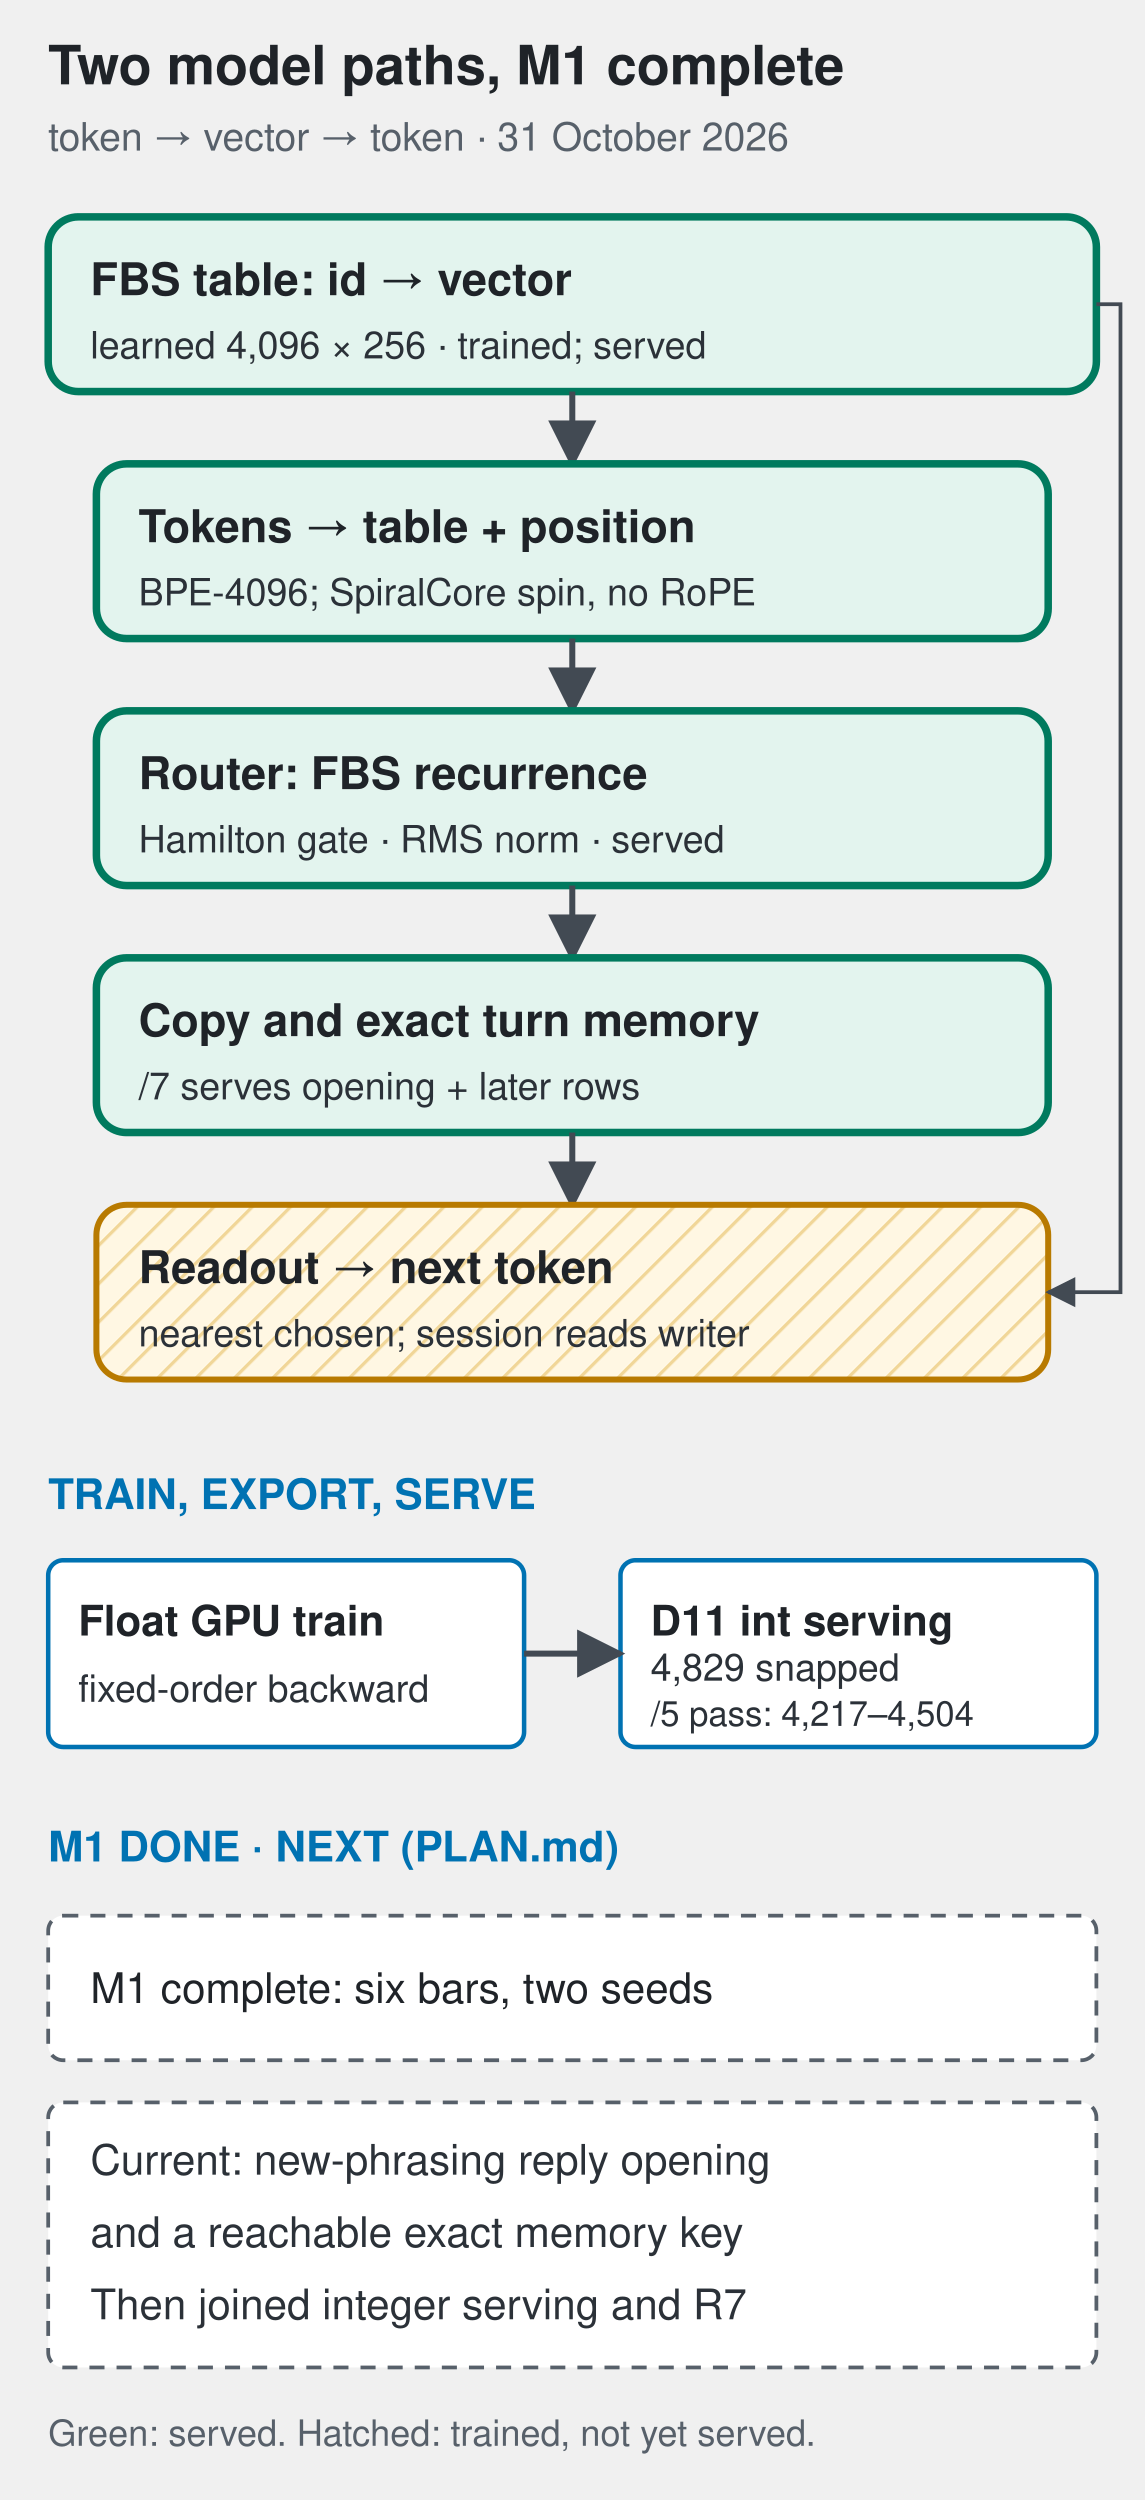
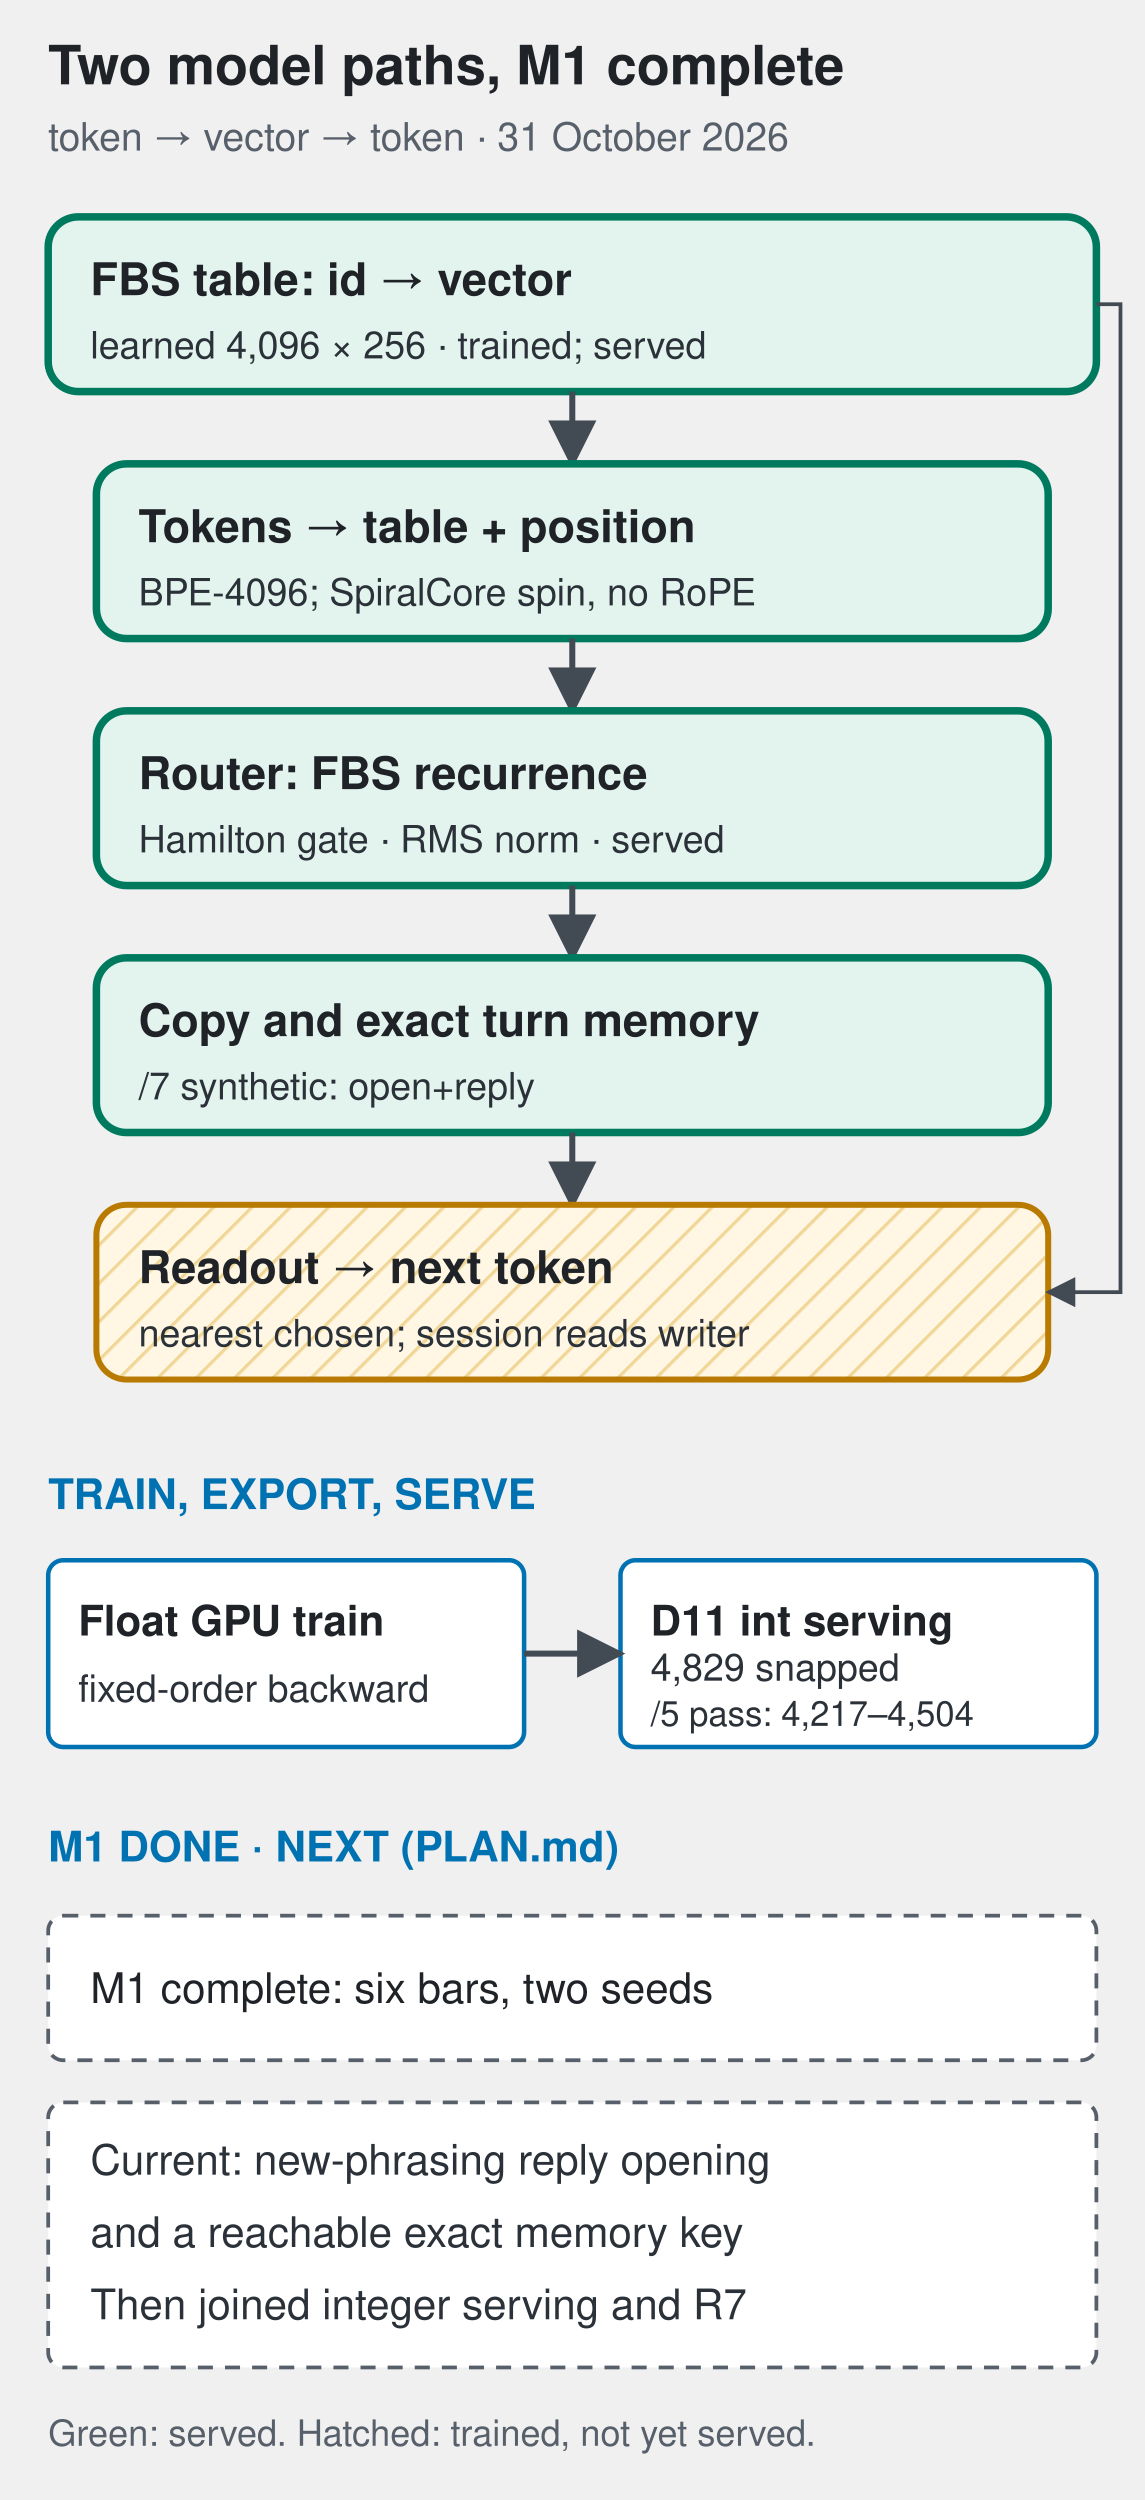
<svg xmlns="http://www.w3.org/2000/svg" viewBox="0 0 380 830" width="380" height="830" role="img" aria-labelledby="t d" font-family="-apple-system, BlinkMacSystemFont, 'Segoe UI', Helvetica, Arial, sans-serif">
  <defs>
    <marker id="ah" viewBox="0 0 10 10" refX="9" refY="5" markerWidth="8" markerHeight="8" orient="auto-start-reverse">
      <path d="M0,0 L10,5 L0,10 z" fill="#424A53" />
    </marker>
    <pattern id="hP" width="9" height="9" patternUnits="userSpaceOnUse" patternTransform="rotate(45)">
      <rect width="9" height="9" fill="#FFF7E3" />
      <line x1="0" y1="0" x2="0" y2="9" stroke="#F1D79A" stroke-width="2.2" />
    </pattern>
    <pattern id="hF" width="8" height="8" patternUnits="userSpaceOnUse">
      <rect width="8" height="8" fill="#F0F2F4" />
      <path d="M0,0 L8,8 M8,0 L0,8" stroke="#D3D8DD" stroke-width="1" />
    </pattern>
  </defs>
  <text x="16" y="28" font-size="18" font-weight="700" fill="#1F2328" text-anchor="start">Two model paths, M1 complete</text>
  <text x="16" y="50" font-size="13" font-weight="400" fill="#57606A" text-anchor="start">token → vector → token · 31 October 2026</text>
  <rect x="16" y="72" width="348" height="58" rx="10" fill="#E3F4EE" stroke="#007A5E" stroke-width="2.5" />
  <text x="30" y="98" font-size="15" font-weight="700" fill="#1F2328" text-anchor="start">FBS table: id → vector</text>
  <text x="30" y="119" font-size="12.5" font-weight="400" fill="#2B3138" text-anchor="start">learned 4,096 × 256 · trained; served</text>
  <path d="M190,130 L190,154" fill="none" stroke="#424A53" stroke-width="2" marker-end="url(#ah)" />
  <rect x="32" y="154" width="316" height="58" rx="10" fill="#E3F4EE" stroke="#007A5E" stroke-width="2.5" />
  <text x="46" y="180" font-size="15" font-weight="700" fill="#1F2328" text-anchor="start">Tokens → table + position</text>
  <text x="46" y="201" font-size="12.5" font-weight="400" fill="#2B3138" text-anchor="start">BPE-4096; SpiralCore spin, no RoPE</text>
  <path d="M190,212 L190,236" fill="none" stroke="#424A53" stroke-width="2" marker-end="url(#ah)" />
  <rect x="32" y="236" width="316" height="58" rx="10" fill="#E3F4EE" stroke="#007A5E" stroke-width="2.5" />
  <text x="46" y="262" font-size="15" font-weight="700" fill="#1F2328" text-anchor="start">Router: FBS recurrence</text>
  <text x="46" y="283" font-size="12.5" font-weight="400" fill="#2B3138" text-anchor="start">Hamilton gate · RMS norm · served</text>
  <path d="M190,294 L190,318" fill="none" stroke="#424A53" stroke-width="2" marker-end="url(#ah)" />
  <rect x="32" y="318" width="316" height="58" rx="10" fill="#E3F4EE" stroke="#007A5E" stroke-width="2.5" />
  <text x="46" y="344" font-size="15" font-weight="700" fill="#1F2328" text-anchor="start">Copy and exact turn memory</text>
-   <text x="46" y="365" font-size="12.5" font-weight="400" fill="#2B3138" text-anchor="start">/7 serves opening + later rows</text>
+   <text x="46" y="365" font-size="12.5" font-weight="400" fill="#2B3138" text-anchor="start">/7 synthetic: open+reply</text>
  <path d="M190,376 L190,400" fill="none" stroke="#424A53" stroke-width="2" marker-end="url(#ah)" />
  <rect x="32" y="400" width="316" height="58" rx="10" fill="url(#hP)" stroke="#B87A00" stroke-width="2" />
  <text x="46" y="426" font-size="15" font-weight="700" fill="#1F2328" text-anchor="start">Readout → next token</text>
  <text x="46" y="447" font-size="12.5" font-weight="400" fill="#2B3138" text-anchor="start">nearest chosen; session reads writer</text>
  <path d="M364,101 H372 V429 H348" fill="none" stroke="#424A53" stroke-width="1.25" marker-end="url(#ah)" />
  <text x="16" y="501" font-size="14" font-weight="700" fill="#0072B2" text-anchor="start">TRAIN, EXPORT, SERVE</text>
  <rect x="16" y="518" width="158" height="62" rx="5" fill="#FFFFFF" stroke="#0072B2" stroke-width="1.5" />
  <text x="26" y="543" font-size="14" font-weight="700" fill="#1F2328" text-anchor="start">Float GPU train</text>
  <text x="26" y="565" font-size="12.5" font-weight="400" fill="#2B3138" text-anchor="start">fixed-order backward</text>
  <rect x="206" y="518" width="158" height="62" rx="5" fill="#FFFFFF" stroke="#0072B2" stroke-width="1.5" />
  <text x="216" y="543" font-size="14" font-weight="700" fill="#1F2328" text-anchor="start">D11 int serving</text>
  <text x="216" y="558" font-size="12.5" font-weight="400" fill="#2B3138" text-anchor="start">4,829 snapped</text>
  <text x="216" y="573" font-size="11.5" font-weight="400" fill="#2B3138" text-anchor="start">/5 pass: 4,217–4,504</text>
  <path d="M174,549 L206,549" fill="none" stroke="#424A53" stroke-width="2" marker-end="url(#ah)" />
  <text x="16" y="618" font-size="14" font-weight="700" fill="#0072B2" text-anchor="start">M1 DONE · NEXT (PLAN.md)</text>
  <rect x="16" y="636" width="348" height="48" rx="5" fill="#FFFFFF" stroke="#57606A" stroke-width="1.25" stroke-dasharray="5 4" />
  <text x="30" y="665" font-size="14" font-weight="400" fill="#1F2328" text-anchor="start">M1 complete: six bars, two seeds</text>
  <rect x="16" y="698" width="348" height="88" rx="5" fill="#FFFFFF" stroke="#57606A" stroke-width="1.25" stroke-dasharray="5 4" />
  <text x="30" y="722" font-size="14" font-weight="400" fill="#2B3138" text-anchor="start">Current: new-phrasing reply opening</text>
  <text x="30" y="746" font-size="14" font-weight="400" fill="#2B3138" text-anchor="start">and a reachable exact memory key</text>
  <text x="30" y="770" font-size="14" font-weight="400" fill="#2B3138" text-anchor="start">Then joined integer serving and R7</text>
  <text x="16" y="812" font-size="12" font-weight="400" fill="#57606A" text-anchor="start">Green: served. Hatched: trained, not yet served.</text>
</svg>
